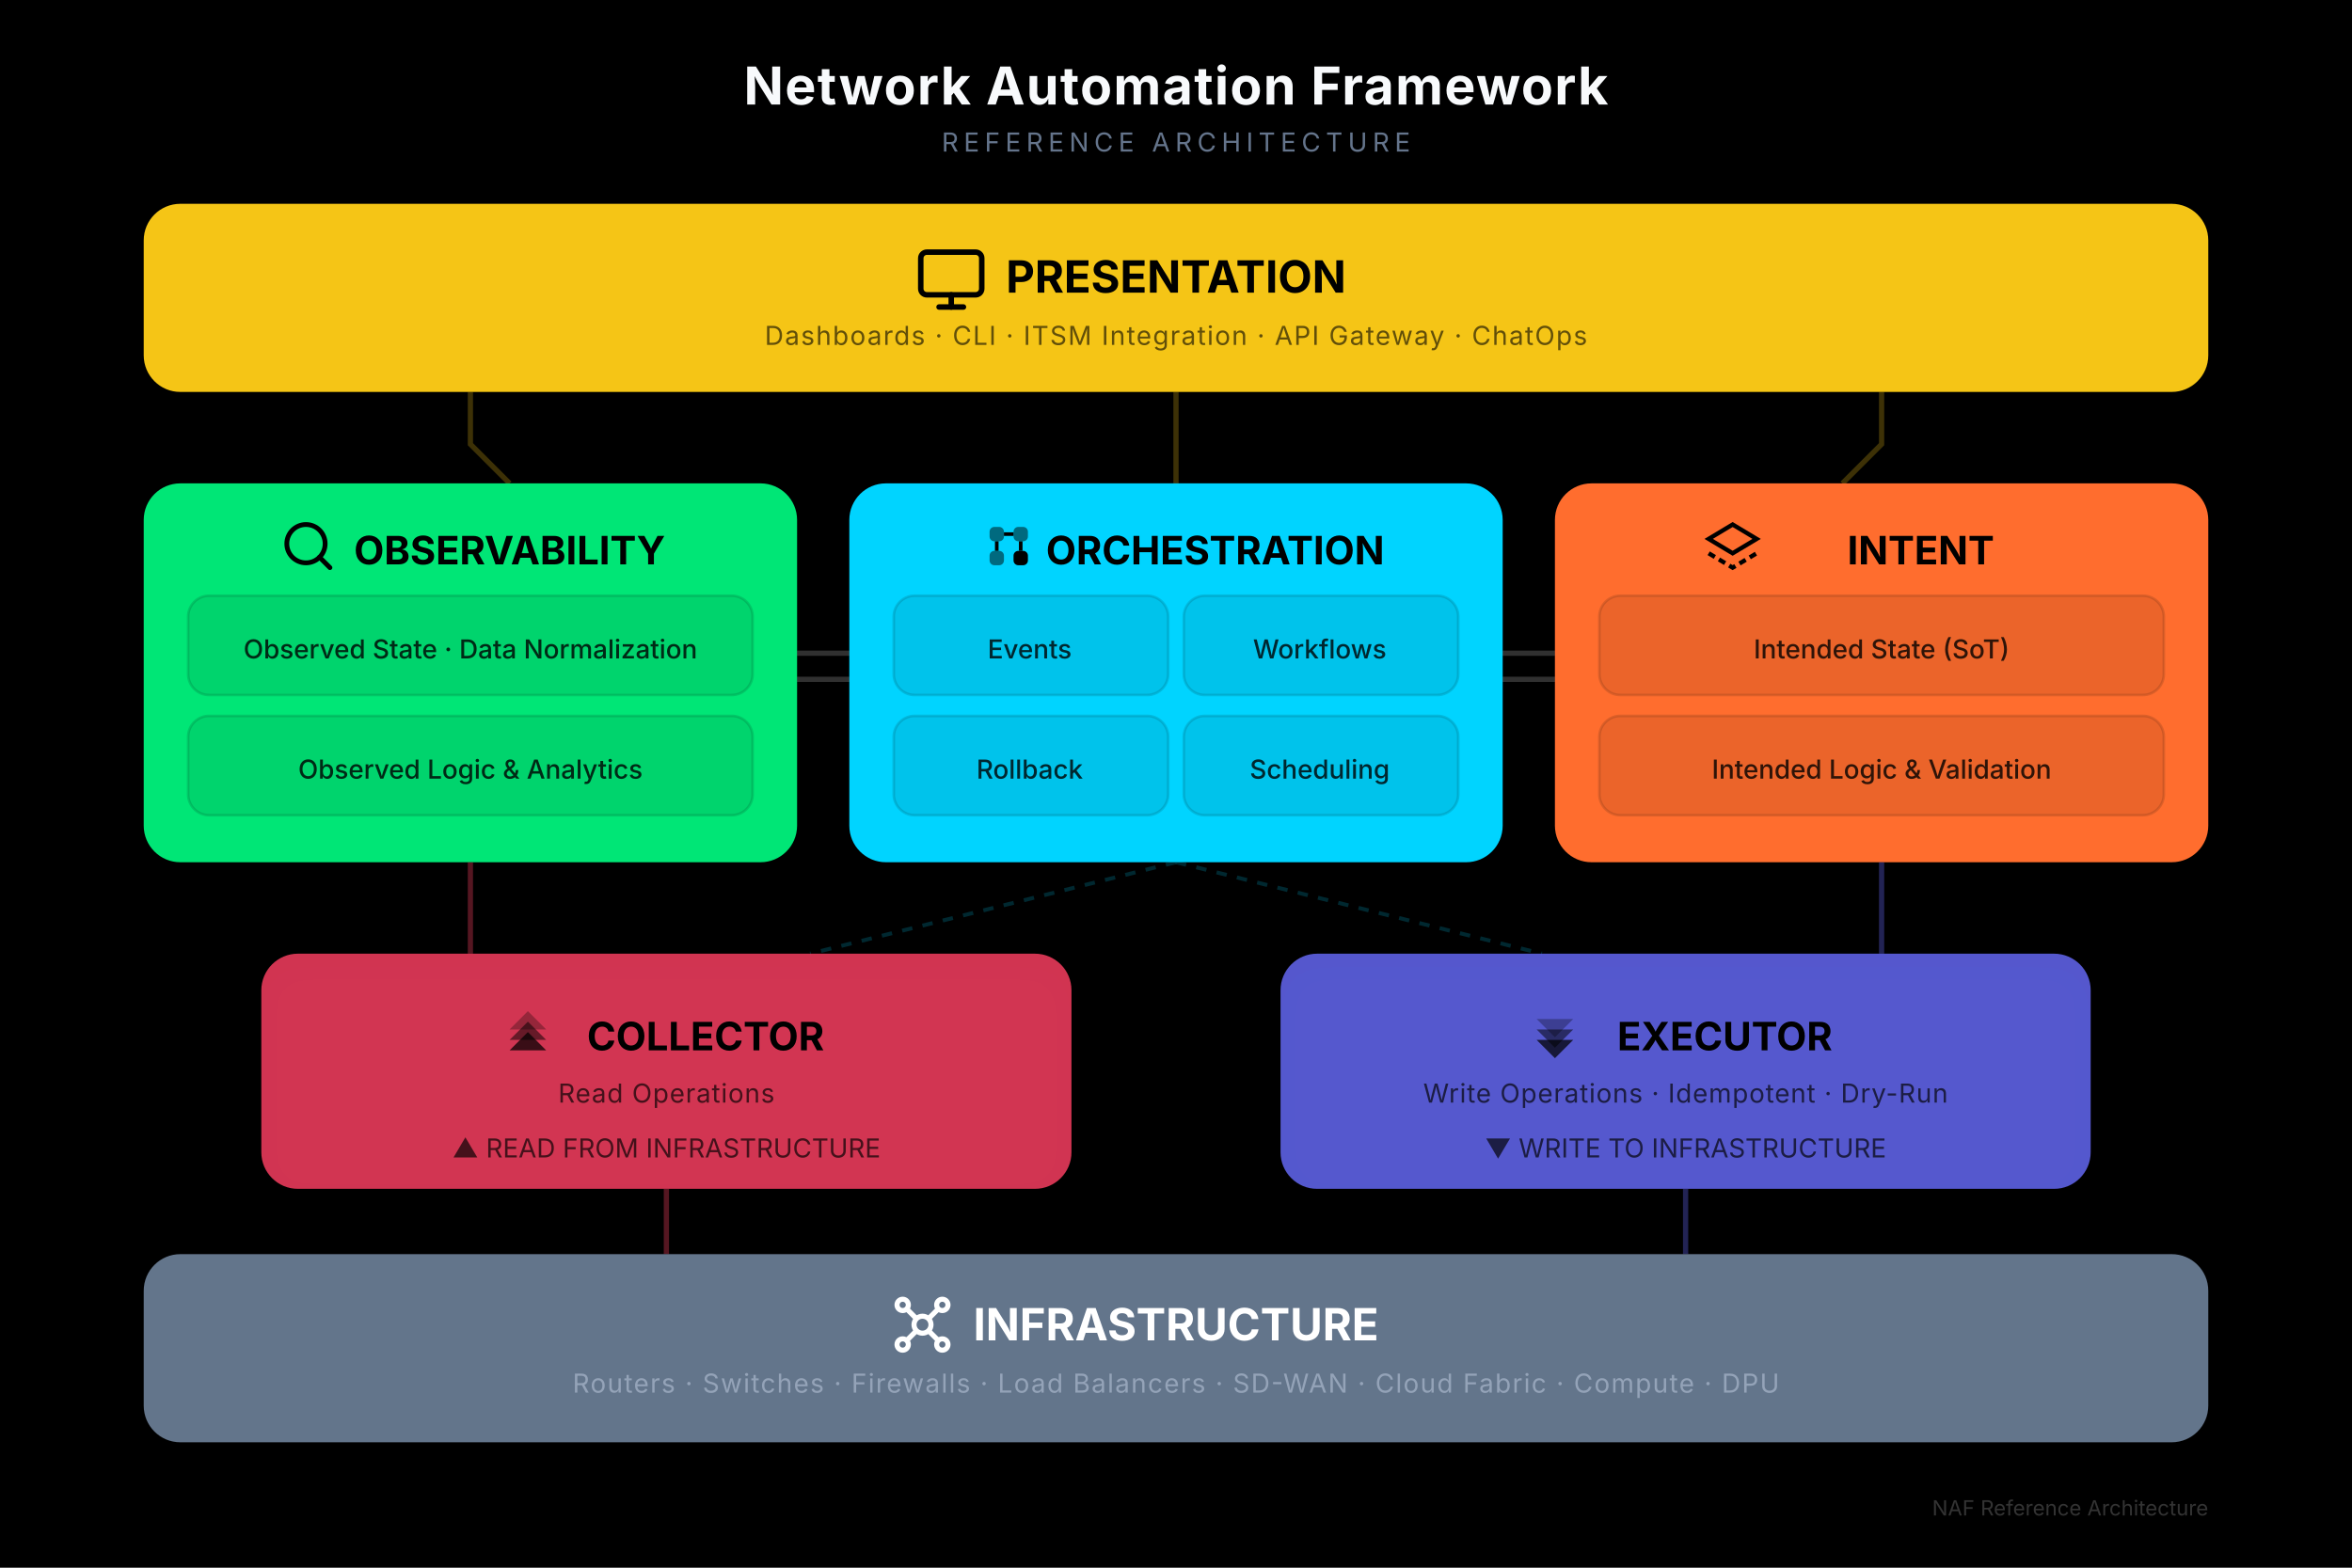
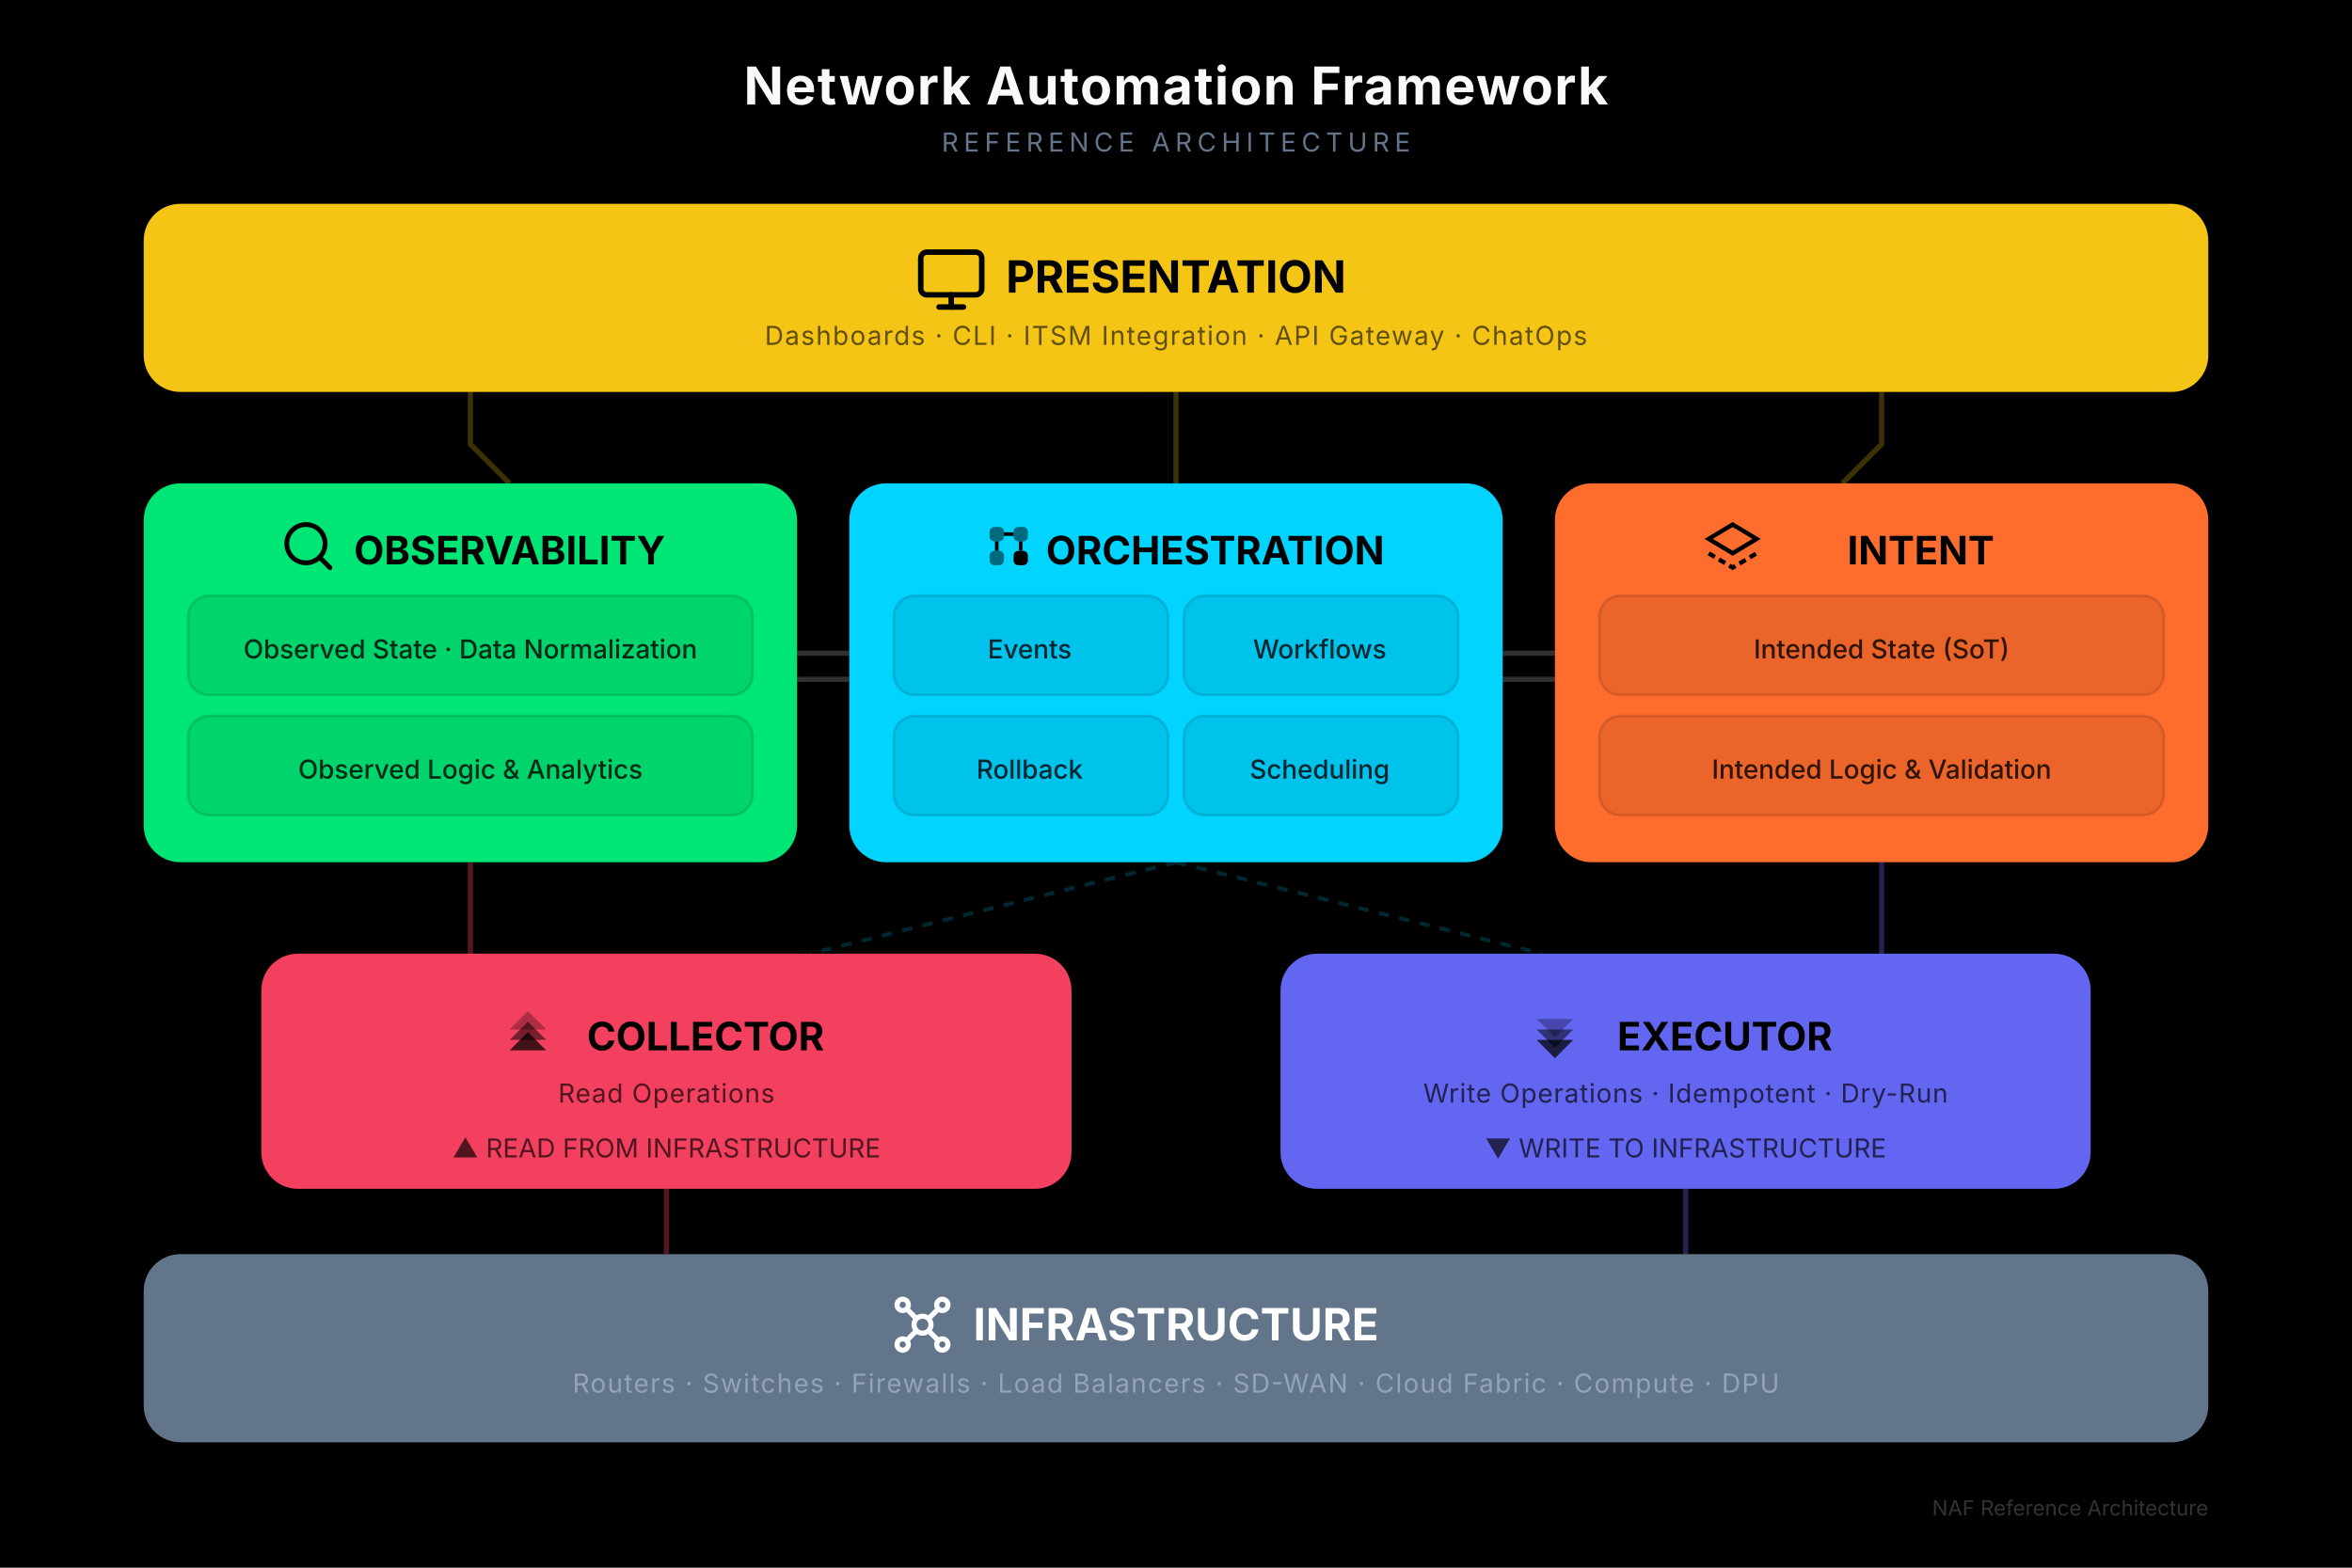
<svg xmlns="http://www.w3.org/2000/svg" viewBox="0 0 900 600" font-family="Inter, Helvetica Neue, Arial, sans-serif">
  <defs>
    <filter id="s2shadow" x="-3%" y="-3%" width="106%" height="112%">
      <feDropShadow dx="0" dy="4" stdDeviation="6" flood-color="rgba(0,0,0,0.09)" />
    </filter>
  </defs>
  <rect width="900" height="600" rx="0" fill="#000000" />
  <text x="450" y="40" text-anchor="middle" font-size="20" font-weight="700" fill="#F8FAFC" letter-spacing="0.5">Network Automation Framework</text>
  <text x="450" y="58" text-anchor="middle" font-size="10" fill="#64748B" letter-spacing="2">REFERENCE ARCHITECTURE</text>
  <rect x="55" y="78" width="790" height="72" rx="14" fill="#f5c518" filter="url(#s2shadow)" />
  <svg x="350" y="93" width="28" height="28" viewBox="0 0 24 24" fill="none" stroke="#000000" stroke-width="1.8" stroke-linecap="round" stroke-linejoin="round">
    <rect x="2" y="3" width="20" height="14" rx="2" />
    <line x1="8" y1="21" x2="16" y2="21" />
    <line x1="12" y1="17" x2="12" y2="21" />
  </svg>
  <text x="450" y="112" text-anchor="middle" font-size="17" font-weight="700" fill="#000000">PRESENTATION</text>
  <text x="450" y="132" text-anchor="middle" font-size="10" fill="rgba(0,0,0,0.6)" letter-spacing="0.5">Dashboards  ·  CLI  ·  ITSM Integration  ·  API Gateway  ·  ChatOps</text>
  <path d="M180,150 L180,170 L195,185" stroke="rgba(245,197,24,0.25)" stroke-width="2" fill="none" />
  <path d="M450,150 L450,185" stroke="rgba(245,197,24,0.25)" stroke-width="2" fill="none" />
  <path d="M720,150 L720,170 L705,185" stroke="rgba(245,197,24,0.25)" stroke-width="2" fill="none" />
  <rect x="55" y="185" width="250" height="145" rx="14" fill="#00e676" filter="url(#s2shadow)" />
  <svg x="107" y="198" width="22" height="22" viewBox="0 0 24 24" fill="none" stroke="#000000" stroke-width="2" stroke-linecap="round">
    <circle cx="11" cy="11" r="8" />
    <line x1="21" y1="21" x2="16.65" y2="16.65" />
  </svg>
  <text x="195" y="216" text-anchor="middle" font-size="15" font-weight="700" fill="#000000">OBSERVABILITY</text>
  <rect x="72" y="228" width="216" height="38" rx="8" fill="rgba(0,0,0,0.08)" stroke="rgba(0,0,0,0.13)" stroke-width="1" />
  <text x="180" y="252" text-anchor="middle" font-size="10" font-weight="500" fill="rgba(0,0,0,0.8)">Observed State · Data Normalization</text>
  <rect x="72" y="274" width="216" height="38" rx="8" fill="rgba(0,0,0,0.08)" stroke="rgba(0,0,0,0.13)" stroke-width="1" />
  <text x="180" y="298" text-anchor="middle" font-size="10" font-weight="500" fill="rgba(0,0,0,0.8)">Observed Logic &amp; Analytics</text>
  <rect x="325" y="185" width="250" height="145" rx="14" fill="#00d4ff" filter="url(#s2shadow)" />
  <svg x="375" y="198" width="22" height="22" viewBox="0 0 24 24">
    <rect x="4" y="4" width="6" height="6" rx="2" fill="#000000" opacity="0.5" />
    <rect x="14" y="4" width="6" height="6" rx="2" fill="#000000" opacity="0.5" />
    <rect x="4" y="14" width="6" height="6" rx="2" fill="#000000" opacity="0.5" />
    <rect x="14" y="14" width="6" height="6" rx="2" fill="#000000" />
    <path d="M10 7h4M7 10v4M17 10v4" stroke="#000000" stroke-width="1.5" fill="none" />
  </svg>
  <text x="465" y="216" text-anchor="middle" font-size="15" font-weight="700" fill="#000000">ORCHESTRATION</text>
  <rect x="342" y="228" width="105" height="38" rx="8" fill="rgba(0,0,0,0.08)" stroke="rgba(0,0,0,0.13)" stroke-width="1" />
  <text x="394" y="252" text-anchor="middle" font-size="10" font-weight="500" fill="rgba(0,0,0,0.8)">Events</text>
  <rect x="453" y="228" width="105" height="38" rx="8" fill="rgba(0,0,0,0.08)" stroke="rgba(0,0,0,0.13)" stroke-width="1" />
  <text x="505" y="252" text-anchor="middle" font-size="10" font-weight="500" fill="rgba(0,0,0,0.8)">Workflows</text>
  <rect x="342" y="274" width="105" height="38" rx="8" fill="rgba(0,0,0,0.08)" stroke="rgba(0,0,0,0.13)" stroke-width="1" />
  <text x="394" y="298" text-anchor="middle" font-size="10" font-weight="500" fill="rgba(0,0,0,0.8)">Rollback</text>
  <rect x="453" y="274" width="105" height="38" rx="8" fill="rgba(0,0,0,0.08)" stroke="rgba(0,0,0,0.13)" stroke-width="1" />
  <text x="505" y="298" text-anchor="middle" font-size="10" font-weight="500" fill="rgba(0,0,0,0.8)">Scheduling</text>
  <rect x="595" y="185" width="250" height="145" rx="14" fill="#ff6d2e" filter="url(#s2shadow)" />
  <svg x="652" y="198" width="22" height="22" viewBox="0 0 24 24" fill="none" stroke="#000000" stroke-width="1.8">
    <path d="M12 3L2 9l10 6 10-6-10-6z" />
    <path d="M2 15l10 6 10-6" stroke-dasharray="3,2" />
  </svg>
  <text x="735" y="216" text-anchor="middle" font-size="15" font-weight="700" fill="#000000">INTENT</text>
  <rect x="612" y="228" width="216" height="38" rx="8" fill="rgba(0,0,0,0.08)" stroke="rgba(0,0,0,0.13)" stroke-width="1" />
  <text x="720" y="252" text-anchor="middle" font-size="10" font-weight="500" fill="rgba(0,0,0,0.8)">Intended State (SoT)</text>
  <rect x="612" y="274" width="216" height="38" rx="8" fill="rgba(0,0,0,0.08)" stroke="rgba(0,0,0,0.13)" stroke-width="1" />
  <text x="720" y="298" text-anchor="middle" font-size="10" font-weight="500" fill="rgba(0,0,0,0.8)">Intended Logic &amp; Validation</text>
  <line x1="305" y1="250" x2="325" y2="250" stroke="rgba(255,255,255,0.19)" stroke-width="2" />
  <line x1="305" y1="260" x2="325" y2="260" stroke="rgba(255,255,255,0.19)" stroke-width="2" />
  <line x1="575" y1="250" x2="595" y2="250" stroke="rgba(255,255,255,0.19)" stroke-width="2" />
  <line x1="575" y1="260" x2="595" y2="260" stroke="rgba(255,255,255,0.19)" stroke-width="2" />
  <path d="M180,330 L180,365" stroke="rgba(244,63,94,0.35)" stroke-width="2" fill="none" />
  <path d="M450,330 L310,365" stroke="rgba(0,212,255,0.19)" stroke-width="1.5" fill="none" stroke-dasharray="4,4" />
  <path d="M450,330 L590,365" stroke="rgba(0,212,255,0.19)" stroke-width="1.5" fill="none" stroke-dasharray="4,4" />
  <path d="M720,330 L720,365" stroke="rgba(99,102,241,0.35)" stroke-width="2" fill="none" />
-   <rect x="100" y="365" width="310" height="90" rx="14" fill="rgba(244,63,94,0.85)" filter="url(#s2shadow)" />
+   <rect x="100" y="365" width="310" height="90" rx="14" fill="#F43F5E" filter="url(#s2shadow)" />
  <svg x="190" y="384" width="24" height="24" viewBox="0 0 24 24" fill="rgba(0,0,0,0.73)">
    <path d="M5 10l7-7 7 7" opacity="0.4" />
    <path d="M5 14l7-7 7 7" opacity="0.7" />
    <path d="M5 18l7-7 7 7" />
  </svg>
  <text x="270" y="402" text-anchor="middle" font-size="15" font-weight="700" fill="#000000">COLLECTOR</text>
  <text x="255" y="422" text-anchor="middle" font-size="10" fill="rgba(0,0,0,0.67)" letter-spacing="0.3">Read Operations</text>
  <text x="255" y="443" text-anchor="middle" font-size="10" fill="rgba(0,0,0,0.67)">▲ READ FROM INFRASTRUCTURE</text>
-   <rect x="490" y="365" width="310" height="90" rx="14" fill="rgba(99,102,241,0.85)" filter="url(#s2shadow)" />
+   <rect x="490" y="365" width="310" height="90" rx="14" fill="#6366F1" filter="url(#s2shadow)" />
  <svg x="583" y="384" width="24" height="24" viewBox="0 0 24 24" fill="rgba(0,0,0,0.73)">
    <path d="M5 6l7 7 7-7" opacity="0.4" />
    <path d="M5 10l7 7 7-7" opacity="0.7" />
    <path d="M5 14l7 7 7-7" />
  </svg>
  <text x="660" y="402" text-anchor="middle" font-size="15" font-weight="700" fill="#000000">EXECUTOR</text>
  <text x="645" y="422" text-anchor="middle" font-size="10" fill="rgba(0,0,0,0.67)" letter-spacing="0.3">Write Operations · Idempotent · Dry-Run</text>
  <text x="645" y="443" text-anchor="middle" font-size="10" fill="rgba(0,0,0,0.67)">▼ WRITE TO INFRASTRUCTURE</text>
  <path d="M255,455 L255,480" stroke="rgba(244,63,94,0.35)" stroke-width="2" fill="none" />
  <path d="M645,455 L645,480" stroke="rgba(99,102,241,0.35)" stroke-width="2" fill="none" />
  <rect x="55" y="480" width="790" height="72" rx="14" fill="#64748B" filter="url(#s2shadow)" />
  <svg x="340" y="494" width="26" height="26" viewBox="0 0 24 24" fill="none" stroke="#FFFFFF" stroke-width="1.8">
    <circle cx="12" cy="12" r="3" />
    <circle cx="5" cy="5" r="2" />
    <circle cx="19" cy="5" r="2" />
    <circle cx="5" cy="19" r="2" />
    <circle cx="19" cy="19" r="2" />
    <line x1="6.5" y1="6.5" x2="10" y2="10" />
    <line x1="17.5" y1="6.5" x2="14" y2="10" />
    <line x1="6.5" y1="17.5" x2="10" y2="14" />
    <line x1="17.5" y1="17.5" x2="14" y2="14" />
  </svg>
  <text x="450" y="513" text-anchor="middle" font-size="17" font-weight="700" fill="#FFFFFF">INFRASTRUCTURE</text>
  <text x="450" y="533" text-anchor="middle" font-size="10" fill="#94A3B8" letter-spacing="0.5">Routers  ·  Switches  ·  Firewalls  ·  Load Balancers  ·  SD-WAN  ·  Cloud Fabric  ·  Compute  ·  DPU</text>
  <text x="845" y="580" text-anchor="end" font-size="8" fill="#333333">NAF Reference Architecture</text>
</svg>
